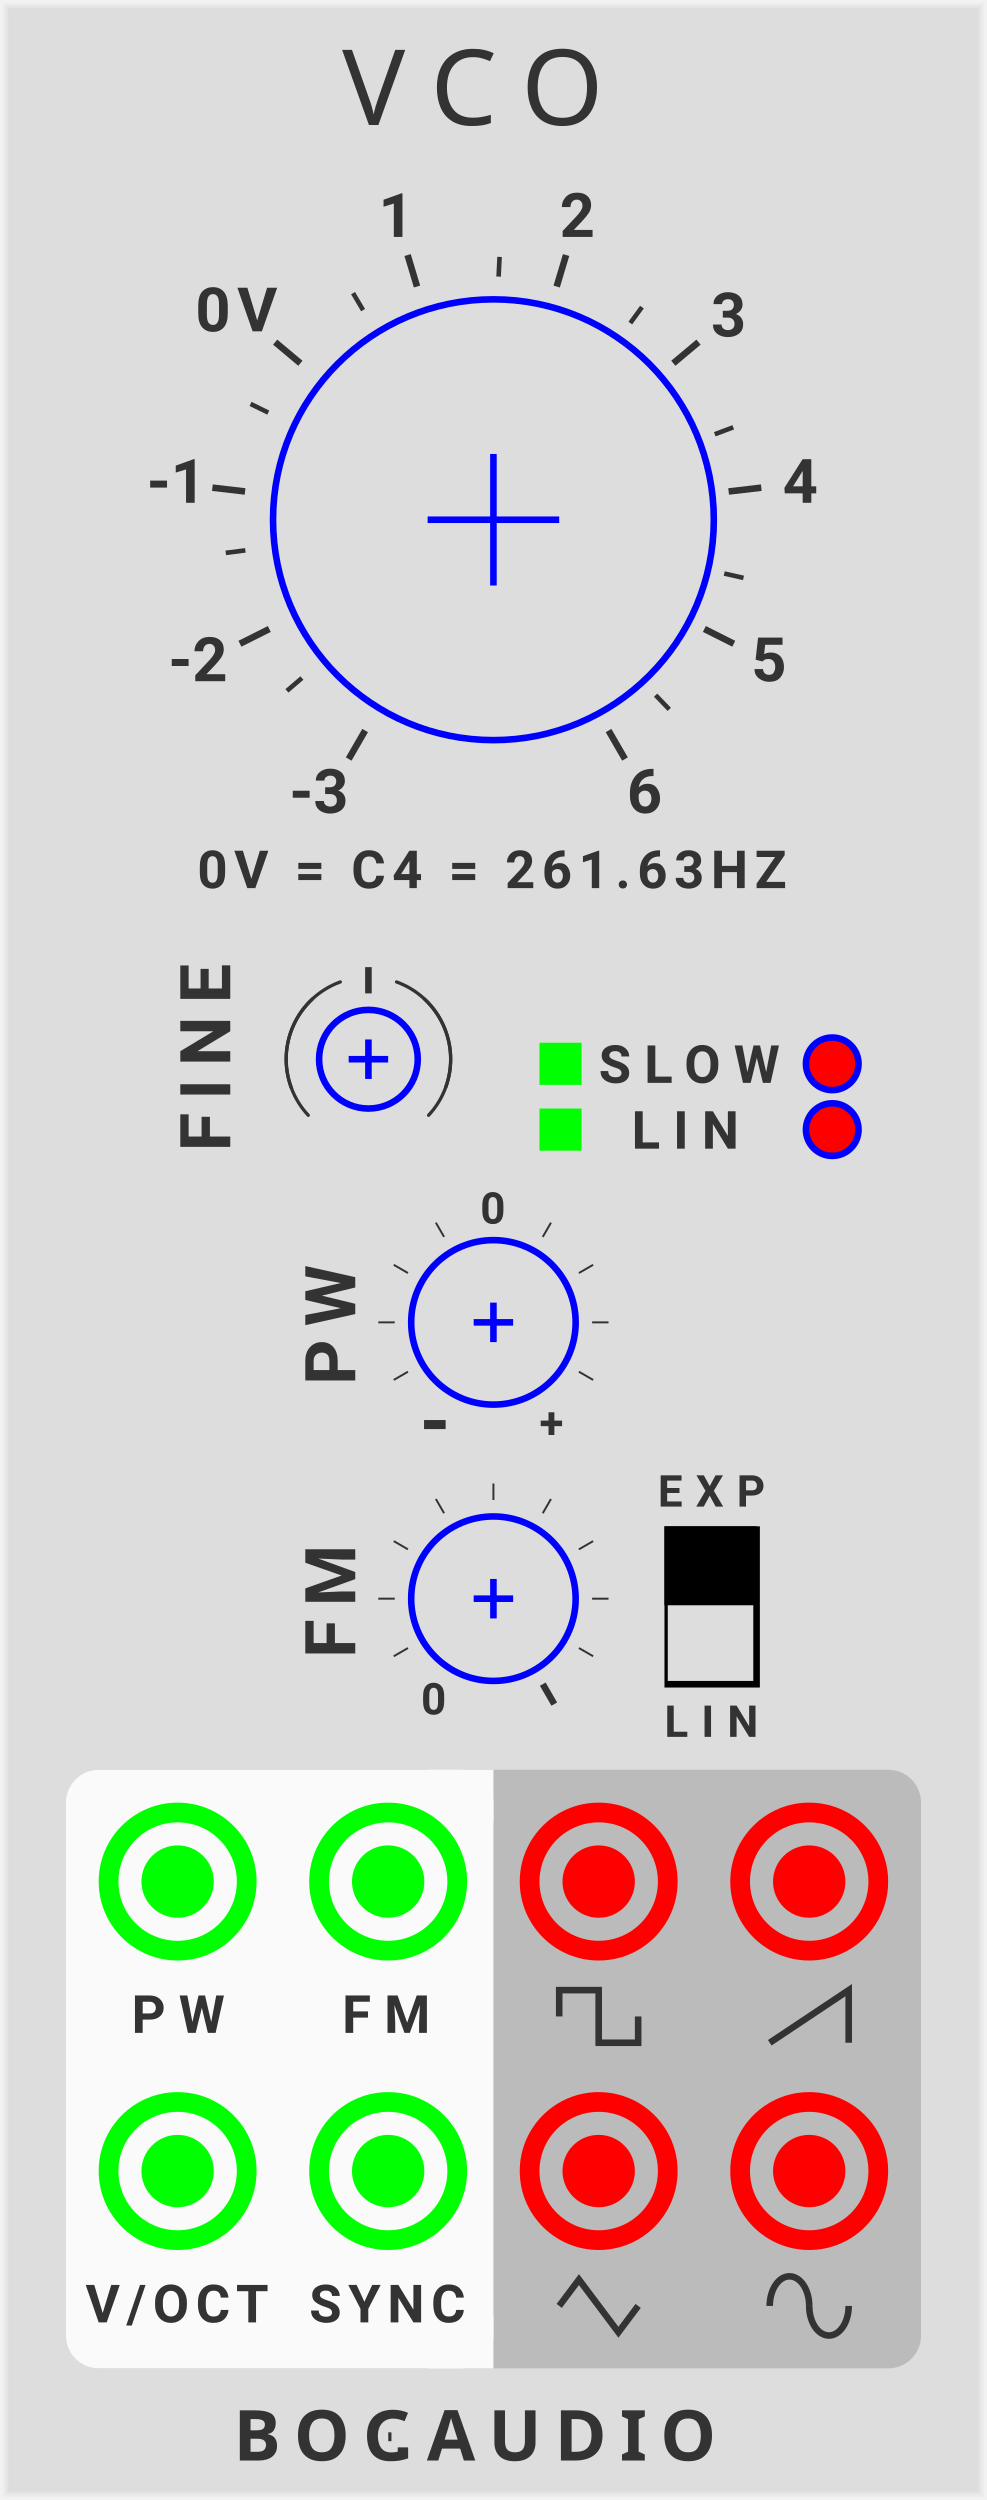
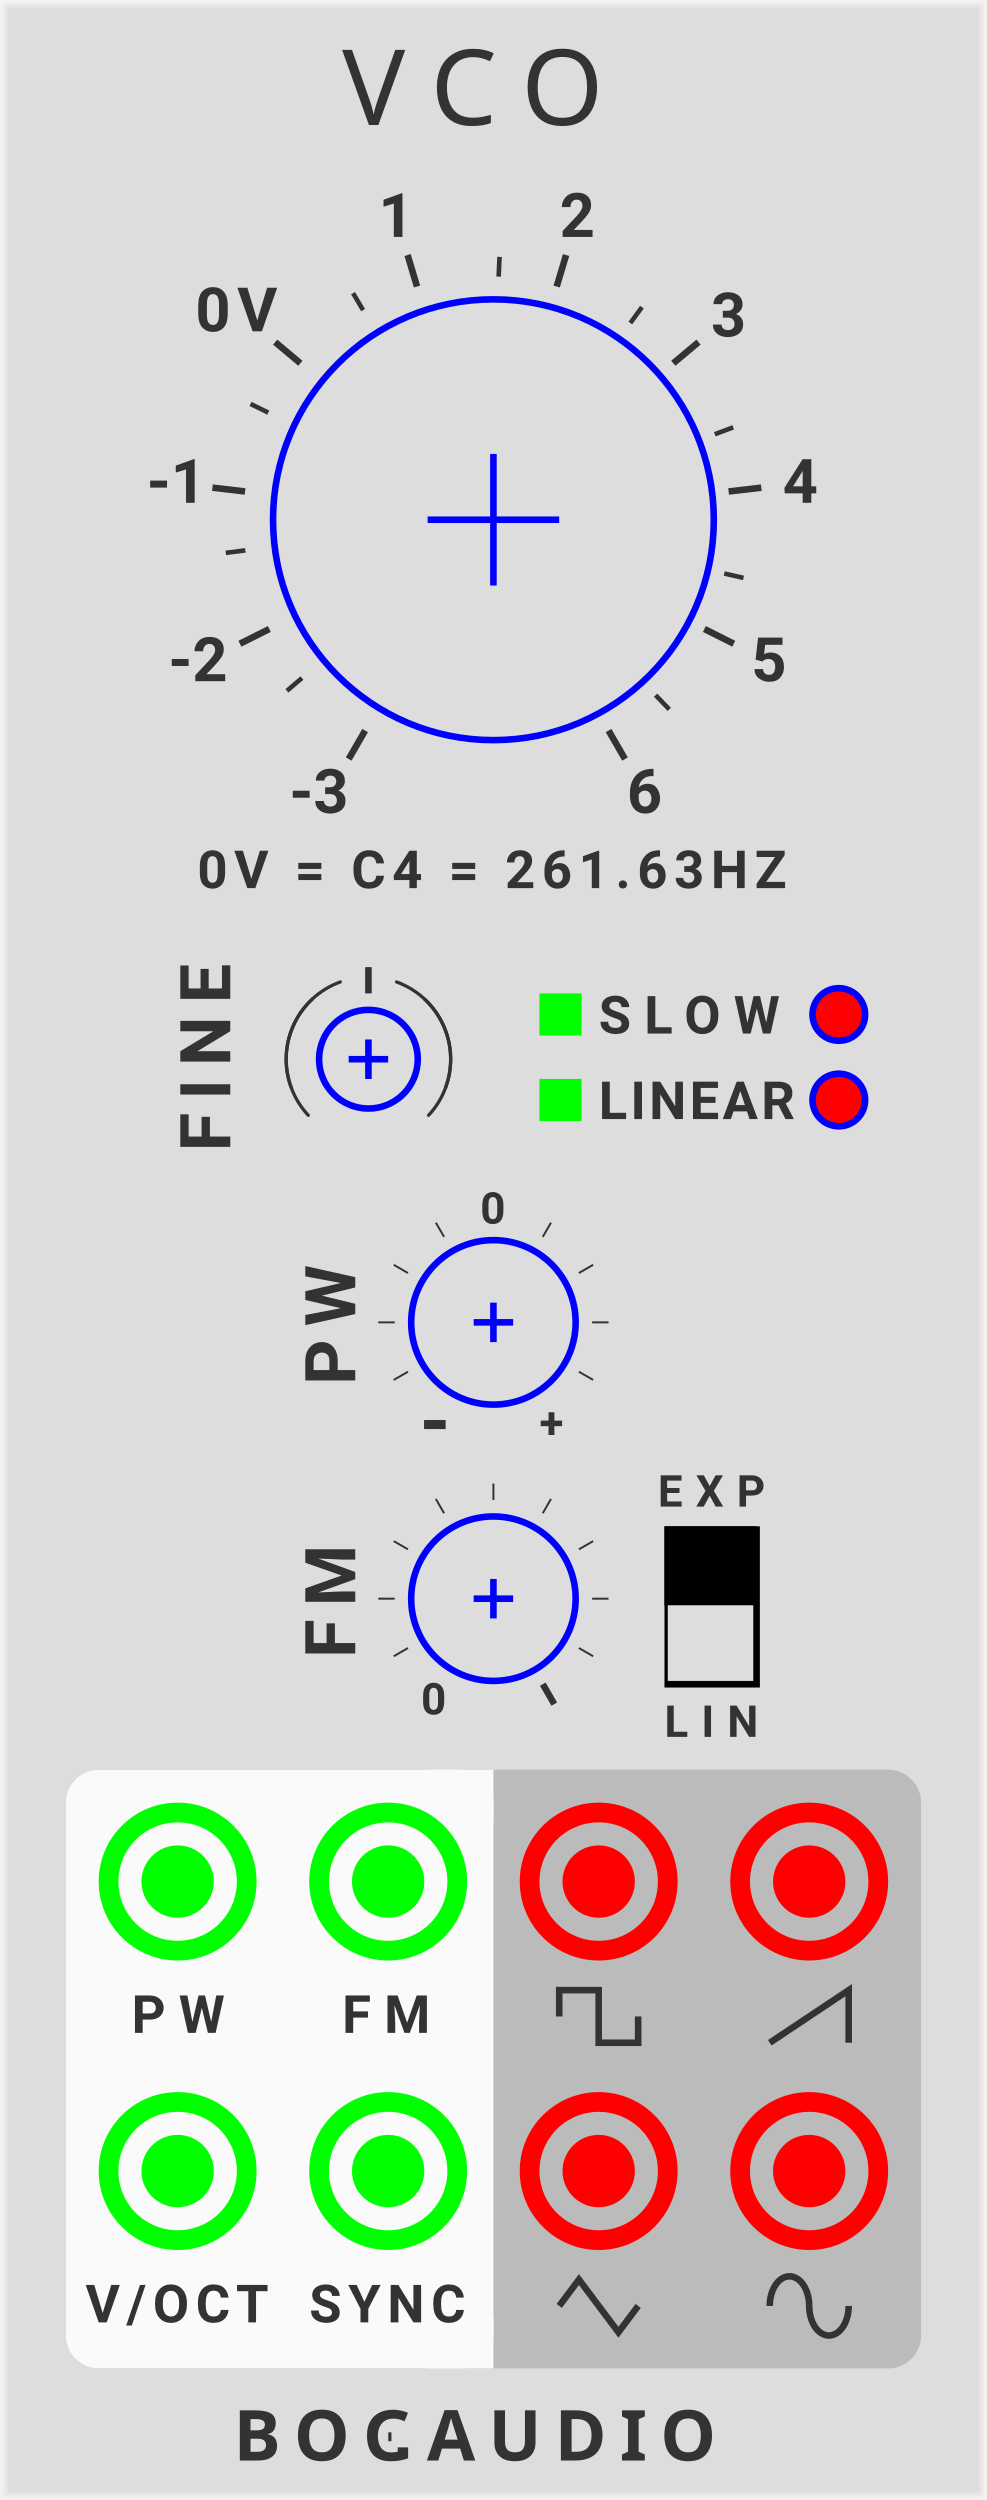
<svg xmlns="http://www.w3.org/2000/svg" xmlns:xlink="http://www.w3.org/1999/xlink" version="1.1" width="150" height="380" viewBox="0 0 150 380">
  <style>
    text {
      fill: #333;
      font-family: 'Roboto', sans-serif;
      font-weight: bold;
    }
    text.title {
      font-family: 'Comfortaa', sans-serif;
      font-weight: normal;
    }
    text.brand {
      font-family: 'Audiowide', sans-serif;
      font-weight: bold;
    }
  </style>
  <defs>
    <symbol id="knob-large" viewBox="0 0 68px 68px">
      <g transform="translate(34 34)">
        <polyline points="-10,0 10,0" stroke-width="1" stroke="#00f" />
        <polyline points="0,-10 0,10" stroke-width="1" stroke="#00f" />
        <circle cx="0" cy="0" r="33.5" stroke-width="1" stroke="#00f" fill="none" />
      </g>
    </symbol>
    <symbol id="knob-medium" viewBox="0 0 26px 26px">
      <g transform="translate(13 13)">
        <polyline points="-3,0 3,0" stroke-width="1" stroke="#00f" />
        <polyline points="0,-3 0,3" stroke-width="1" stroke="#00f" />
        <circle cx="0" cy="0" r="12.5" stroke-width="1" stroke="#00f" fill="none" />
      </g>
    </symbol>
    <symbol id="knob-smallest" viewBox="0 0 16px 16px">
      <g transform="translate(8 8)">
        <polyline points="-3,0 3,0" stroke-width="1" stroke="#00f" />
        <polyline points="0,-3 0,3" stroke-width="1" stroke="#00f" />
        <circle r="7.5" stroke-width="1" stroke="#00f" fill="none" />
      </g>
    </symbol>
    <symbol id="knobguide-frequency" viewBox="0 0 108px 108px">
      <g transform="translate(54 54)">
        <g transform="rotate(-240) translate(34 0)">
          <polyline points="0,0 5,0" stroke-width="1" stroke="#333" transform="translate(3 0)" />
          <text font-size="7.0pt" transform="translate(14 0) rotate(240) translate(-6 3)">-3</text>
        </g>
        <g transform="rotate(-220.56) translate(34 0)">
          <polyline points="0,0 3,0" stroke-width="0.7" stroke="#333" transform="translate(3 0)" />
        </g>
        <g transform="rotate(-206.667) translate(34 0)">
          <polyline points="0,0 5,0" stroke-width="1" stroke="#333" transform="translate(3 0)" />
          <text font-size="7.0pt" transform="translate(14 0) rotate(206.667) translate(-5.5 3)">-2</text>
        </g>
        <g transform="rotate(-187.23) translate(34 0)">
          <polyline points="0,0 3,0" stroke-width="0.7" stroke="#333" transform="translate(3 0)" />
        </g>
        <g transform="rotate(-173.333) translate(34 0)">
          <polyline points="0,0 5,0" stroke-width="1" stroke="#333" transform="translate(3 0)" />
          <text font-size="7.0pt" transform="translate(14 0) rotate(173.333) translate(-4 3)">-1</text>
        </g>
        <g transform="rotate(-153.89) translate(34 0)">
          <polyline points="0,0 3,0" stroke-width="0.7" stroke="#333" transform="translate(3 0)" />
        </g>
        <g transform="rotate(-140) translate(34 0)">
          <polyline points="0,0 5,0" stroke-width="1" stroke="#333" transform="translate(3 0)" />
          <text font-size="7.0pt" letter-spacing="1px" transform="translate(16 0) rotate(140) translate(-6 3.5)">0V</text>
        </g>
        <g transform="rotate(-120.56) translate(34 0)">
          <polyline points="0,0 3,0" stroke-width="0.7" stroke="#333" transform="translate(3 0)" />
        </g>
        <g transform="rotate(-106.667) translate(34 0)">
          <polyline points="0,0 5,0" stroke-width="1" stroke="#333" transform="translate(3 0)" />
          <text font-size="7.0pt" transform="translate(14 0) rotate(106.667) translate(-2.7 3)">1</text>
        </g>
        <g transform="rotate(-87.23) translate(34 0)">
          <polyline points="0,0 3,0" stroke-width="0.7" stroke="#333" transform="translate(3 0)" />
        </g>
        <g transform="rotate(-73.33) translate(34 0)">
          <polyline points="0,0 5,0" stroke-width="1" stroke="#333" transform="translate(3 0)" />
          <text font-size="7.0pt" transform="translate(14 0) rotate(73.333) translate(-2.7 3)">2</text>
        </g>
        <g transform="rotate(-53.89) translate(34 0)">
          <polyline points="0,0 3,0" stroke-width="0.7" stroke="#333" transform="translate(3 0)" />
        </g>
        <g transform="rotate(-40) translate(34 0)">
          <polyline points="0,0 5,0" stroke-width="1" stroke="#333" transform="translate(3 0)" />
          <text font-size="7.0pt" transform="translate(14 0) rotate(40) translate(-2.7 3)">3</text>
        </g>
        <g transform="rotate(-20.56) translate(34 0)">
          <polyline points="0,0 3,0" stroke-width="0.7" stroke="#333" transform="translate(3 0)" />
        </g>
        <g transform="rotate(-6.667) translate(34 0)">
          <polyline points="0,0 5,0" stroke-width="1" stroke="#333" transform="translate(3 0)" />
          <text font-size="7.0pt" transform="translate(14 0) rotate(6.667) translate(-2.7 3)">4</text>
        </g>
        <g transform="rotate(12.77) translate(34 0)">
          <polyline points="0,0 3,0" stroke-width="0.7" stroke="#333" transform="translate(3 0)" />
        </g>
        <g transform="rotate(26.667) translate(34 0)">
          <polyline points="0,0 5,0" stroke-width="1" stroke="#333" transform="translate(3 0)" />
          <text font-size="7.0pt" transform="translate(14 0) rotate(-26.667) translate(-2.7 3)">5</text>
        </g>
        <g transform="rotate(46.11) translate(34 0)">
          <polyline points="0,0 3,0" stroke-width="0.7" stroke="#333" transform="translate(3 0)" />
        </g>
        <g transform="rotate(60) translate(34 0)">
          <polyline points="0,0 5,0" stroke-width="1" stroke="#333" transform="translate(3 0)" />
          <text font-size="7.0pt" transform="translate(14 0) rotate(-60) translate(-2.7 3)">6</text>
        </g>
      </g>
    </symbol>
    <symbol id="knobguide-attenuverter" viewBox="0 0 45px 45px">
      <g transform="translate(22.5 22.5)">
        <g transform="rotate(-240) translate(15 0)">
          <text font-size="9.0pt" transform="translate(3 0) rotate(240) translate(-2.2 3.6)">-</text>
        </g>
        <g transform="rotate(-210) translate(15 0)">
          <polyline points="0,0 2.5,0" stroke-width="0.3" stroke="#333" />
        </g>
        <g transform="rotate(-180) translate(15 0)">
          <polyline points="0,0 2.5,0" stroke-width="0.3" stroke="#333" />
        </g>
        <g transform="rotate(-150) translate(15 0)">
          <polyline points="0,0 2.5,0" stroke-width="0.3" stroke="#333" />
        </g>
        <g transform="rotate(-120) translate(15 0)">
          <polyline points="0,0 2.5,0" stroke-width="0.3" stroke="#333" />
        </g>
        <g transform="rotate(-90) translate(15 0)">
          <text font-size="5.0pt" transform="translate(2 0) rotate(90) translate(-2 2)">0</text>
        </g>
        <g transform="rotate(-60) translate(15 0)">
          <polyline points="0,0 2.5,0" stroke-width="0.3" stroke="#333" />
        </g>
        <g transform="rotate(-30) translate(15 0)">
          <polyline points="0,0 2.5,0" stroke-width="0.3" stroke="#333" />
        </g>
        <g transform="rotate(0) translate(15 0)">
          <polyline points="0,0 2.5,0" stroke-width="0.3" stroke="#333" />
        </g>
        <g transform="rotate(30) translate(15 0)">
          <polyline points="0,0 2.5,0" stroke-width="0.3" stroke="#333" />
        </g>
        <g transform="rotate(60) translate(15 0)">
          <text font-size="5.0pt" transform="translate(3 0) rotate(-60) translate(-2 2)">+</text>
        </g>
      </g>
    </symbol>
    <symbol id="knobguide-fm" viewBox="0 0 45px 45px">
      <g transform="translate(22.5 22.5)">
        <text font-size="5.0pt" transform="rotate(-240) translate(18 0) rotate(240) translate(-2 2)">0</text>
        <polyline points="0,0 2.5,0" stroke-width="0.3" stroke="#333" transform="rotate(-210) translate(15 0)" />
        <polyline points="0,0 2.5,0" stroke-width="0.3" stroke="#333" transform="rotate(-180) translate(15 0)" />
        <polyline points="0,0 2.5,0" stroke-width="0.3" stroke="#333" transform="rotate(-150) translate(15 0)" />
        <polyline points="0,0 2.5,0" stroke-width="0.3" stroke="#333" transform="rotate(-120) translate(15 0)" />
        <polyline points="0,0 2.5,0" stroke-width="0.3" stroke="#333" transform="rotate(-90) translate(15 0)" />
        <polyline points="0,0 2.5,0" stroke-width="0.3" stroke="#333" transform="rotate(-60) translate(15 0)" />
        <polyline points="0,0 2.5,0" stroke-width="0.3" stroke="#333" transform="rotate(-30) translate(15 0)" />
        <polyline points="0,0 2.5,0" stroke-width="0.3" stroke="#333" transform="rotate(0) translate(15 0)" />
        <polyline points="0,0 2.5,0" stroke-width="0.3" stroke="#333" transform="rotate(30) translate(15 0)" />
        <polyline points="0,0 3.5,0" stroke-width="1" stroke="#333" transform="rotate(60) translate(15 0)" />
      </g>
    </symbol>
    <symbol id="knobguide-centertick" viewBox="0 0 40px 40px">
      <g transform="translate(20 20)">
        <g transform="rotate(-90) translate(10 0)">
          <polyline points="0,0 4,0" stroke-width="1" stroke="#333" />
        </g>
        <path d="M 0 -12.5 A 12.5 12.5 0 0 1 12.5 0" stroke="#333" stroke-width="0.5" stroke-linecap="round" fill="none" transform="rotate(20)" />
        <path d="M 0 -12.5 A 12.5 12.5 0 0 1 12.5 0" stroke="#333" stroke-width="0.5" stroke-linecap="round" fill="none" transform="rotate(43)" />
        <path d="M 0 -12.5 A 12.5 12.5 0 0 0 -12.5 0" stroke="#333" stroke-width="0.5" stroke-linecap="round" fill="none" transform="rotate(-20)" />
        <path d="M 0 -12.5 A 12.5 12.5 0 0 0 -12.5 0" stroke="#333" stroke-width="0.5" stroke-linecap="round" fill="none" transform="rotate(-43)" />
      </g>
    </symbol>
    <symbol id="input" viewBox="0 0 24px 24px">
      <g transform="translate(12 12)">
        <circle cx="0" cy="0" r="5" stroke-width="1" stroke="#0f0" fill="#0f0" />
        <circle cx="0" cy="0" r="10.5" stroke-width="3" stroke="#0f0" fill="none" />
      </g>
    </symbol>
    <symbol id="output" viewBox="0 0 24px 24px">
      <g transform="translate(12 12)">
        <circle cx="0" cy="0" r="5" stroke-width="1" stroke="#f00" fill="#f00" />
        <circle cx="0" cy="0" r="10.5" stroke-width="3" stroke="#f00" fill="none" />
      </g>
    </symbol>
    <symbol id="button-small" viewBox="0 0 9px 9px">
      <g transform="translate(4.5 4.5)">
        <circle r="4" stroke-width="1" stroke="#00f" fill="#f00" />
      </g>
    </symbol>
    <symbol id="light-small" viewBox="0 0 6.4px 6.4px">
      <rect width="6.4" height="6.4" fill="#0f0" />
    </symbol>
    <symbol id="switch" viewBox="0 0 14px 24px">
      <rect width="14px" height="24px" stroke-width="1" stroke="#000" fill="#ddd" />
      <rect width="14px" height="12px" stroke-width="0" fill="#000" />
    </symbol>
  </defs>
  <rect width="100%" height="100%" fill="#ddd" />
  <polyline points="1,1 149,1 149,379 1,379 1,1" stroke="#e4e4e4" stroke-width="0.5" fill="none" />
  <polyline points="0.5,0.5 149.5,0.5 149.5,379.5 0.5,379.5 0.5,0.5" stroke="#ebebeb" stroke-width="0.8" fill="none" />
  <polyline points="0,0 150,0 150,380 0,380 0,0" stroke="#f2f2f2" stroke-width="1" fill="none" />
  <text class="title" x="52" y="19" font-size="12pt" letter-spacing="4px">VCO</text>
  <g transform="translate(35.5 374)">
    <text class="brand" font-size="8pt" letter-spacing="2px">BOGAUDIO</text>
    <rect width="3.0" height="3" fill="#ddd" transform="translate(24 -5)" />
  </g>
  <g transform="translate(21 25)">
    <use id="FREQUENCY_PARAM" xlink:href="#knob-large" transform="translate(20 20)" />
  </g>
  <use xlink:href="#knobguide-frequency" transform="translate(20 25)" />
  <text font-size="6pt" letter-spacing="1px" transform="translate(30 135)">0V = C4 = 261.63HZ</text>
  <g transform="translate(35 153)">
    <text font-size="8pt" letter-spacing="2px" transform="translate(0 22) rotate(270)">FINE</text>
    <use id="FINE_PARAM" xlink:href="#knob-smallest" transform="translate(13 0)" />
  </g>
  <use xlink:href="#knobguide-centertick" transform="translate(36 141)" />
-   <g transform="translate(82 158.5)">
-     <use id="SLOW_PARAM" xlink:href="#button-small" transform="translate(40 -1.3)" />
-     <use id="SLOW_LIGHT" xlink:href="#light-small" transform="translate(0 0)" />
-     <text font-size="6pt" letter-spacing="2px" transform="translate(9 6.1)">SLOW</text>
-   </g>
-   <g transform="translate(82 168.5)">
-     <use id="LINEAR_PARAM" xlink:href="#button-small" transform="translate(40 -1.3)" />
-     <use id="LINEAR_LIGHT" xlink:href="#light-small" transform="translate(0 0)" />
-     <text font-size="6pt" letter-spacing="2px" transform="translate(14 6.1)">LIN</text>
+   <g transform="translate(82 150)">
+     <g transform="translate(0 1)">
+       <use id="SLOW_PARAM" xlink:href="#button-small" transform="translate(41 -1.3)" />
+       <use id="SLOW_LIGHT" xlink:href="#light-small" transform="translate(0 0)" />
+       <text font-size="6pt" letter-spacing="2px" transform="translate(9 6.1)">SLOW</text>
+     </g>
+     <g transform="translate(0 14)">
+       <use id="LINEAR_PARAM" xlink:href="#button-small" transform="translate(41 -1.3)" />
+       <use id="LINEAR_LIGHT" xlink:href="#light-small" transform="translate(0 0)" />
+       <text font-size="6pt" letter-spacing="0.5px" transform="translate(9 6.1)">LINEAR</text>
+     </g>
  </g>
  <g transform="translate(44 188)">
    <text font-size="8pt" letter-spacing="2px" transform="translate(10 22.5) rotate(270)">PW</text>
    <use id="PW_PARAM" xlink:href="#knob-medium" transform="translate(18 0)" />
  </g>
  <use xlink:href="#knobguide-attenuverter" transform="translate(52.5 178.5)" />
  <g transform="translate(44 230)">
    <g transform="translate(0 0)">
      <text font-size="8pt" letter-spacing="2px" transform="translate(10 22) rotate(270)">FM</text>
      <use id="FM_PARAM" xlink:href="#knob-medium" transform="translate(18 0)" />
    </g>
    <g transform="translate(57 -0)">
      <text font-size="5pt" letter-spacing="2px" transform="translate(-1 -1)">EXP</text>
      <use id="FM_TYPE_PARAM" xlink:href="#switch" transform="translate(0 2)" />
      <text font-size="5pt" letter-spacing="2px" transform="translate(0 34)">LIN</text>
    </g>
  </g>
  <use xlink:href="#knobguide-fm" transform="translate(52.5 220.5)" />
  <g transform="translate(0 269)">
    <rect width="130" height="91" rx="5" fill="#bbb" transform="translate(10 0)" />
    <rect width="65" height="91" rx="5" fill="#fafafa" transform="translate(10 0)" />
    <rect width="10" height="8" fill="#fafafa" transform="translate(65 0)" />
    <rect width="10" height="8" fill="#fafafa" transform="translate(65 83)" />
    <g transform="translate(12 0)">
      <use id="PW_INPUT" xlink:href="#input" transform="translate(3 5)" />
      <text font-size="6pt" letter-spacing="2px" transform="translate(8 40)">PW</text>
    </g>
    <g transform="translate(44 0)">
      <use id="FM_INPUT" xlink:href="#input" transform="translate(3 5)" />
      <text font-size="6pt" letter-spacing="2px" transform="translate(8 40)">FM</text>
    </g>
    <g transform="translate(76 0)">
      <use id="SQUARE_OUTPUT" xlink:href="#output" transform="translate(3 5)" />
      <g transform="translate(9 33.5)">
        <polyline points="0,4 0,0 6,0 6,8 12,8 12,4" stroke-width="1" stroke="#333" fill="none" />
      </g>
    </g>
    <g transform="translate(108 0)">
      <use id="SAW_OUTPUT" xlink:href="#output" transform="translate(3 5)" />
      <g transform="translate(9 33.5)">
        <polyline points="0,8 12,0 12,8" stroke-width="1" stroke="#333" fill="none" />
      </g>
    </g>
    <g transform="translate(10 44)">
      <g transform="translate(2 0)">
        <use id="PITCH_INPUT" xlink:href="#input" transform="translate(3 5)" />
        <text font-size="6pt" letter-spacing="1px" transform="translate(1 40)">V/OCT</text>
      </g>
      <g transform="translate(34 0)">
        <use id="SYNC_INPUT" xlink:href="#input" transform="translate(3 5)" />
        <text font-size="6pt" letter-spacing="1px" transform="translate(3 40)">SYNC</text>
      </g>
      <g transform="translate(66 0)">
        <use id="TRIANGLE_OUTPUT" xlink:href="#output" transform="translate(3 5)" />
        <g transform="translate(9 33.5)">
          <polyline points="0,4 3,0 9,8 12,4" stroke-width="1" stroke="#333" fill="none" />
        </g>
      </g>
      <g transform="translate(98 0)">
        <use id="SINE_OUTPUT" xlink:href="#output" transform="translate(3 5)" />
        <g transform="translate(9 33.5)">
          <path d="M 0 4 A 2 3 0 0 1 6 4" stroke="#333" stroke-width="1" fill="none" />
          <path d="M 6 4 A 2 3 0 0 0 12 4" stroke="#333" stroke-width="1" fill="none" />
        </g>
      </g>
    </g>
  </g>
</svg>
